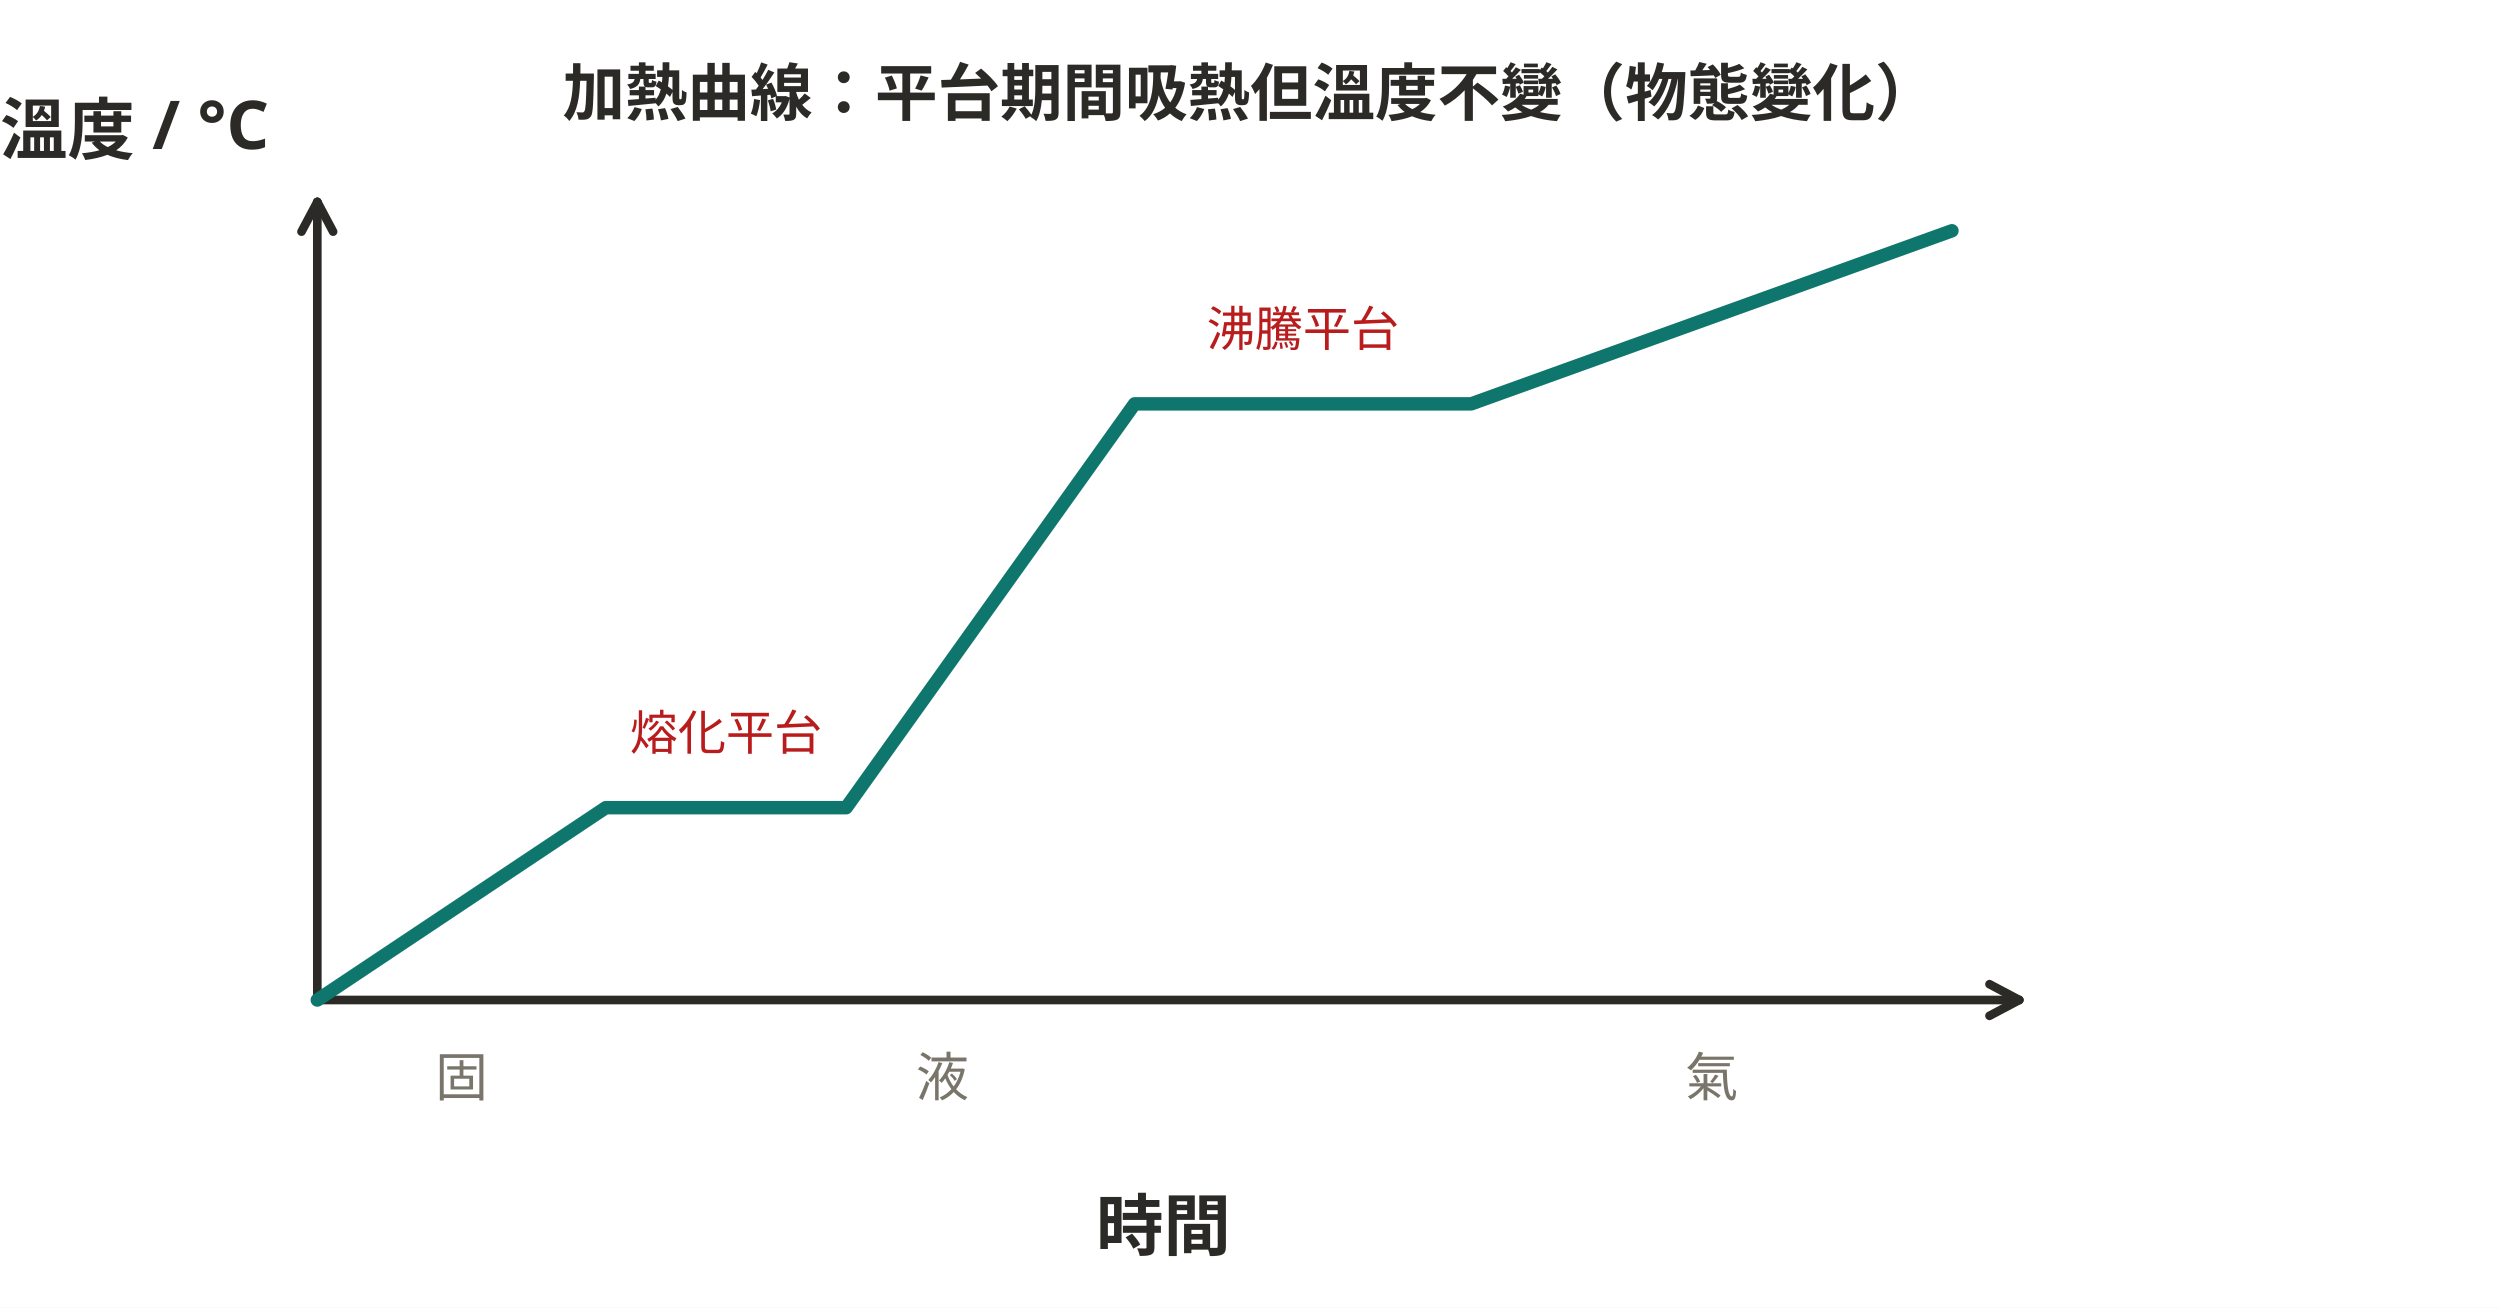
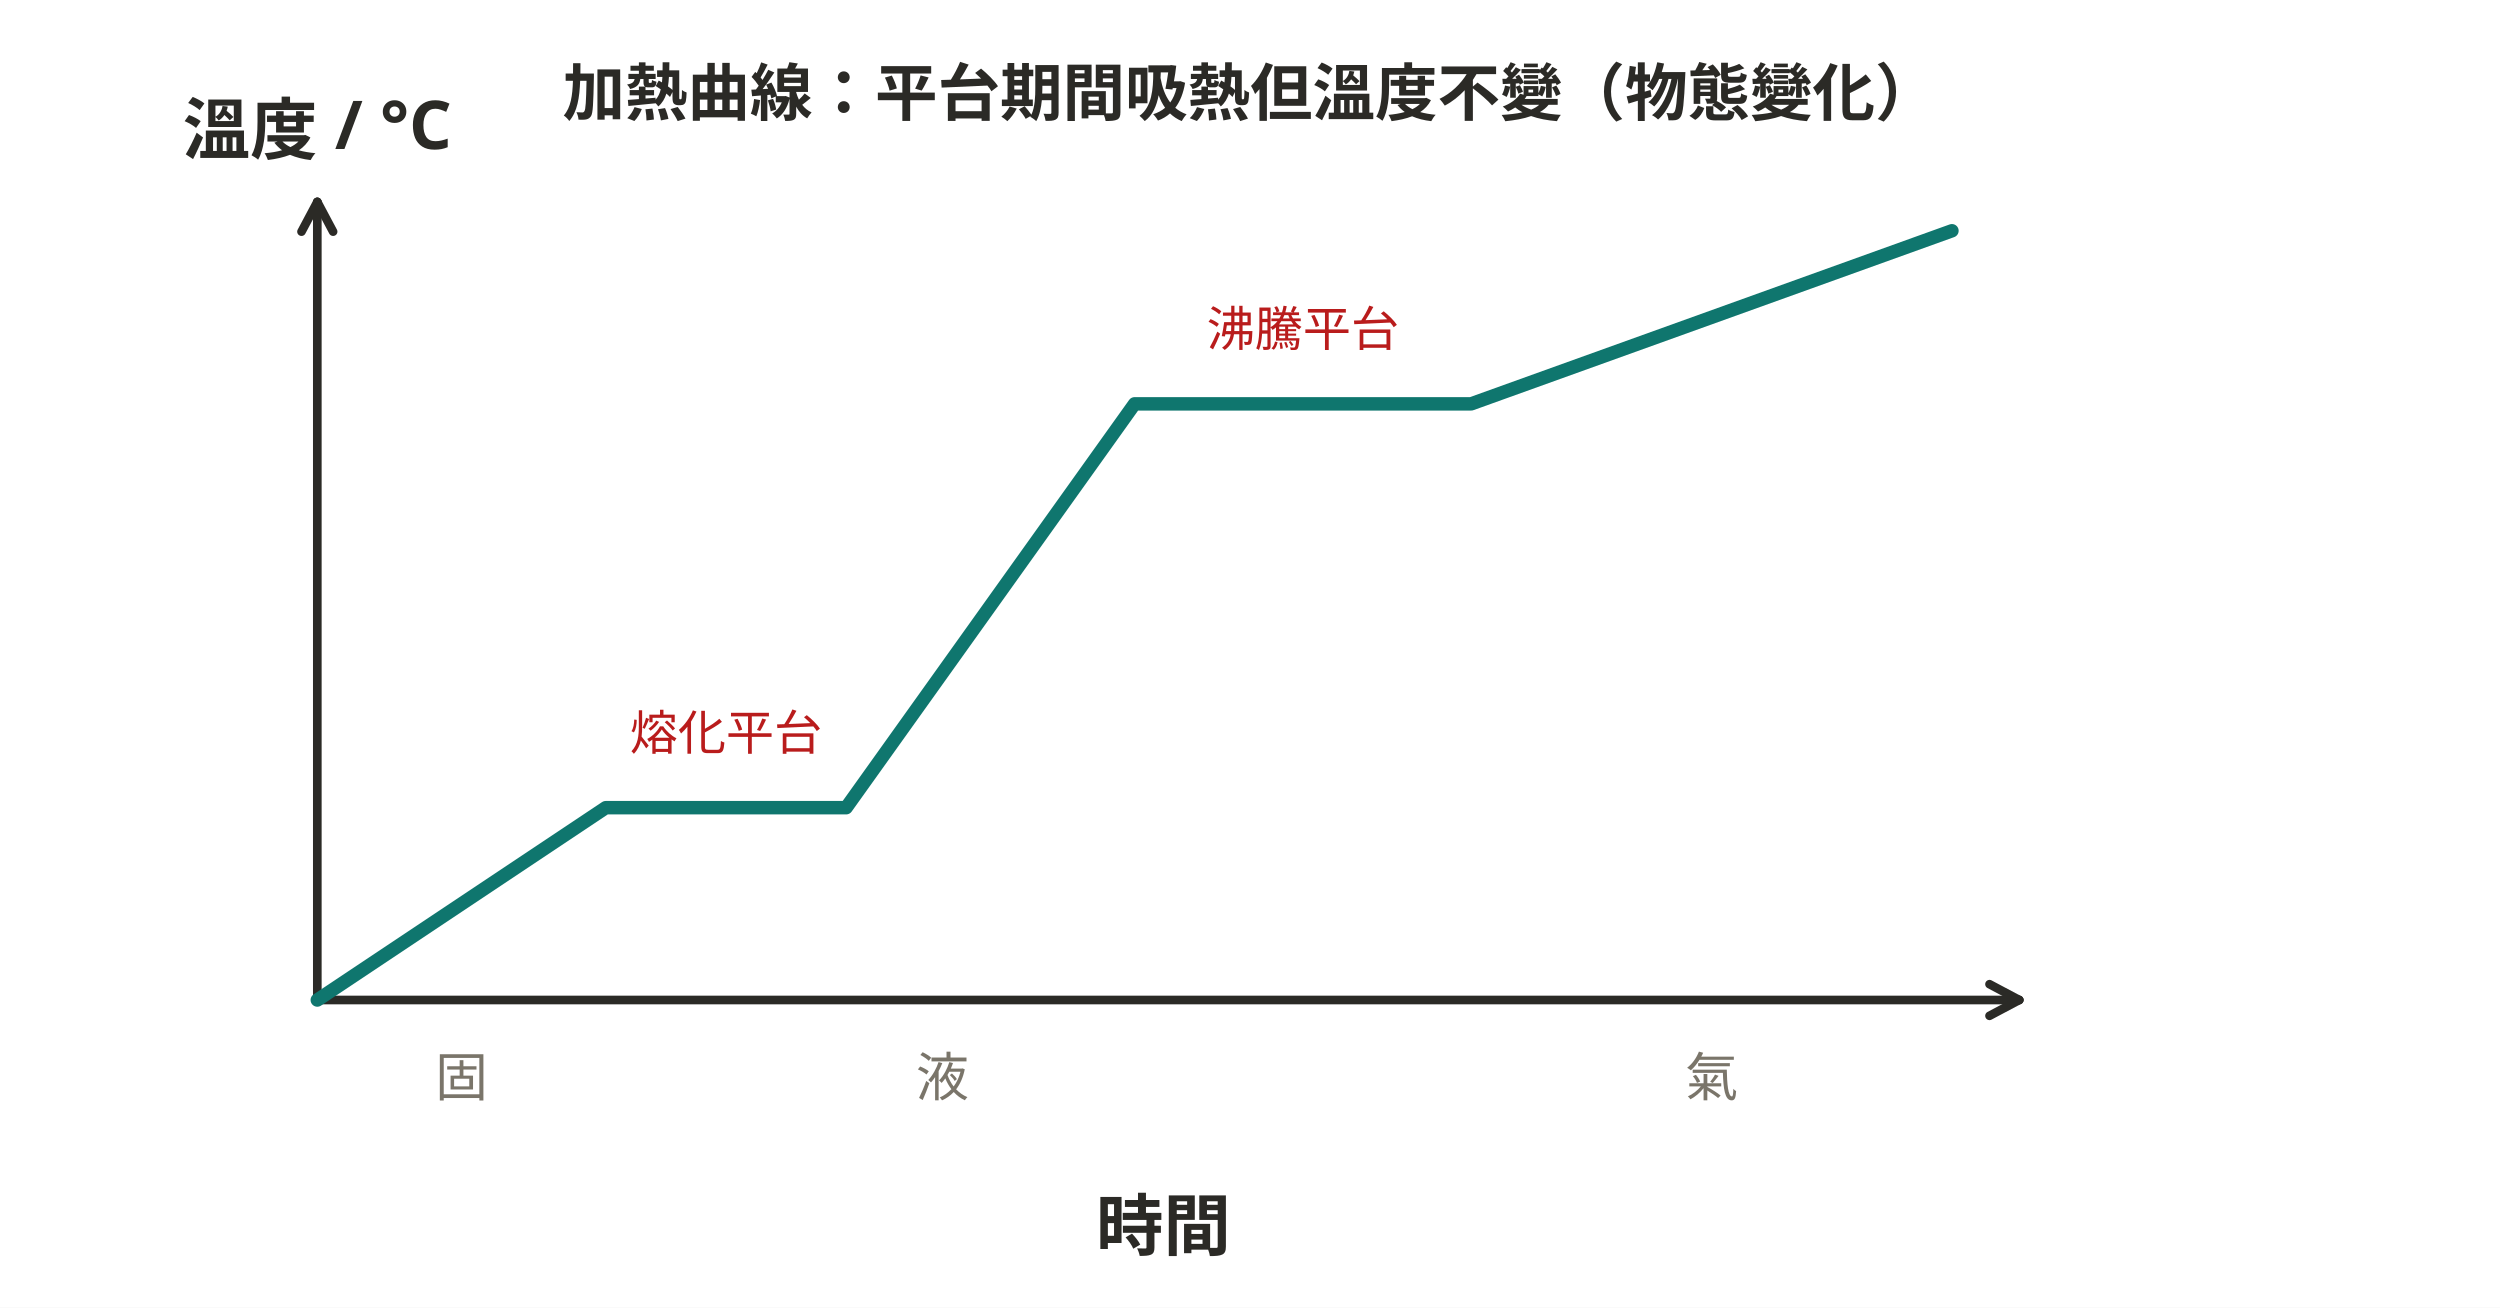
<svg xmlns="http://www.w3.org/2000/svg" viewBox="0 0 520 272" width="520" height="272" font-family="'Microsoft JhengHei','PingFang TC','Noto Sans TC',system-ui,sans-serif">
  <rect x="0" y="0" width="520" height="272" fill="#ffffff" />
  <line x1="66" y1="208" x2="420" y2="208" stroke="#2b2a26" stroke-width="1.8" stroke-linecap="round" />
  <line x1="420" y1="208" x2="413.819" y2="211.286" stroke="#2b2a26" stroke-width="1.8" stroke-linecap="round" />
  <line x1="420" y1="208" x2="413.819" y2="204.714" stroke="#2b2a26" stroke-width="1.8" stroke-linecap="round" />
  <line x1="66" y1="208" x2="66" y2="42" stroke="#2b2a26" stroke-width="1.8" stroke-linecap="round" />
  <line x1="66" y1="42" x2="69.286" y2="48.181" stroke="#2b2a26" stroke-width="1.8" stroke-linecap="round" />
  <line x1="66" y1="42" x2="62.714" y2="48.181" stroke="#2b2a26" stroke-width="1.8" stroke-linecap="round" />
  <text x="242" y="260" font-size="14" fill="#2b2a26" text-anchor="middle" font-weight="bold">時間</text>
-   <text x="56" y="32" font-size="14" fill="#2b2a26" text-anchor="end" font-weight="bold">溫度 / °C</text>
+   <text x="66" y="32" font-size="14" fill="#2b2a26" text-anchor="middle" font-weight="bold">溫度 / °C</text>
  <path d="M 66 208 L 126 168 L 176 168 L 236 84 L 306 84 L 406 48" fill="none" stroke="#0f766e" stroke-width="2.8" stroke-linejoin="round" stroke-linecap="round" />
  <text x="151" y="156" font-size="10" fill="#b91c1c" text-anchor="middle" font-weight="normal">熔化平台</text>
  <text x="271" y="72" font-size="10" fill="#b91c1c" text-anchor="middle" font-weight="normal">沸騰平台</text>
  <text x="96" y="228" font-size="11" fill="#7a756a" text-anchor="middle" font-weight="normal">固</text>
  <text x="196" y="228" font-size="11" fill="#7a756a" text-anchor="middle" font-weight="normal">液</text>
  <text x="356" y="228" font-size="11" fill="#7a756a" text-anchor="middle" font-weight="normal">氣</text>
  <text x="260" y="24" font-size="13" fill="#2b2a26" text-anchor="middle" font-weight="bold">加熱曲線：平台期間吸熱但溫度不變（物態變化）</text>
</svg>
